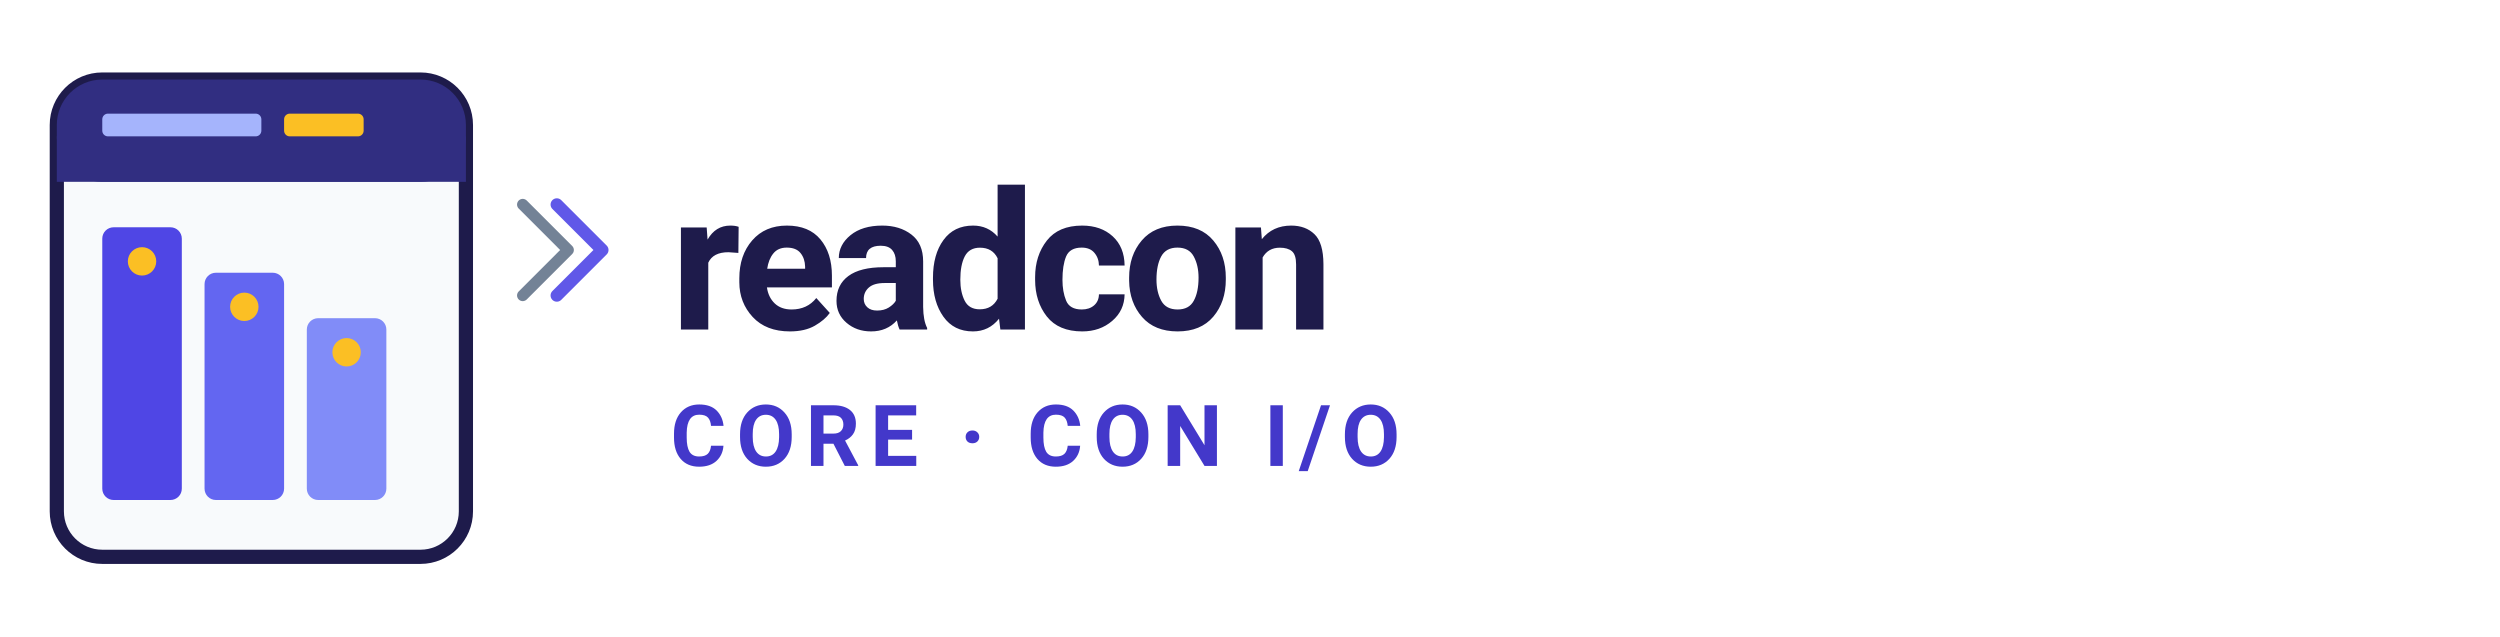
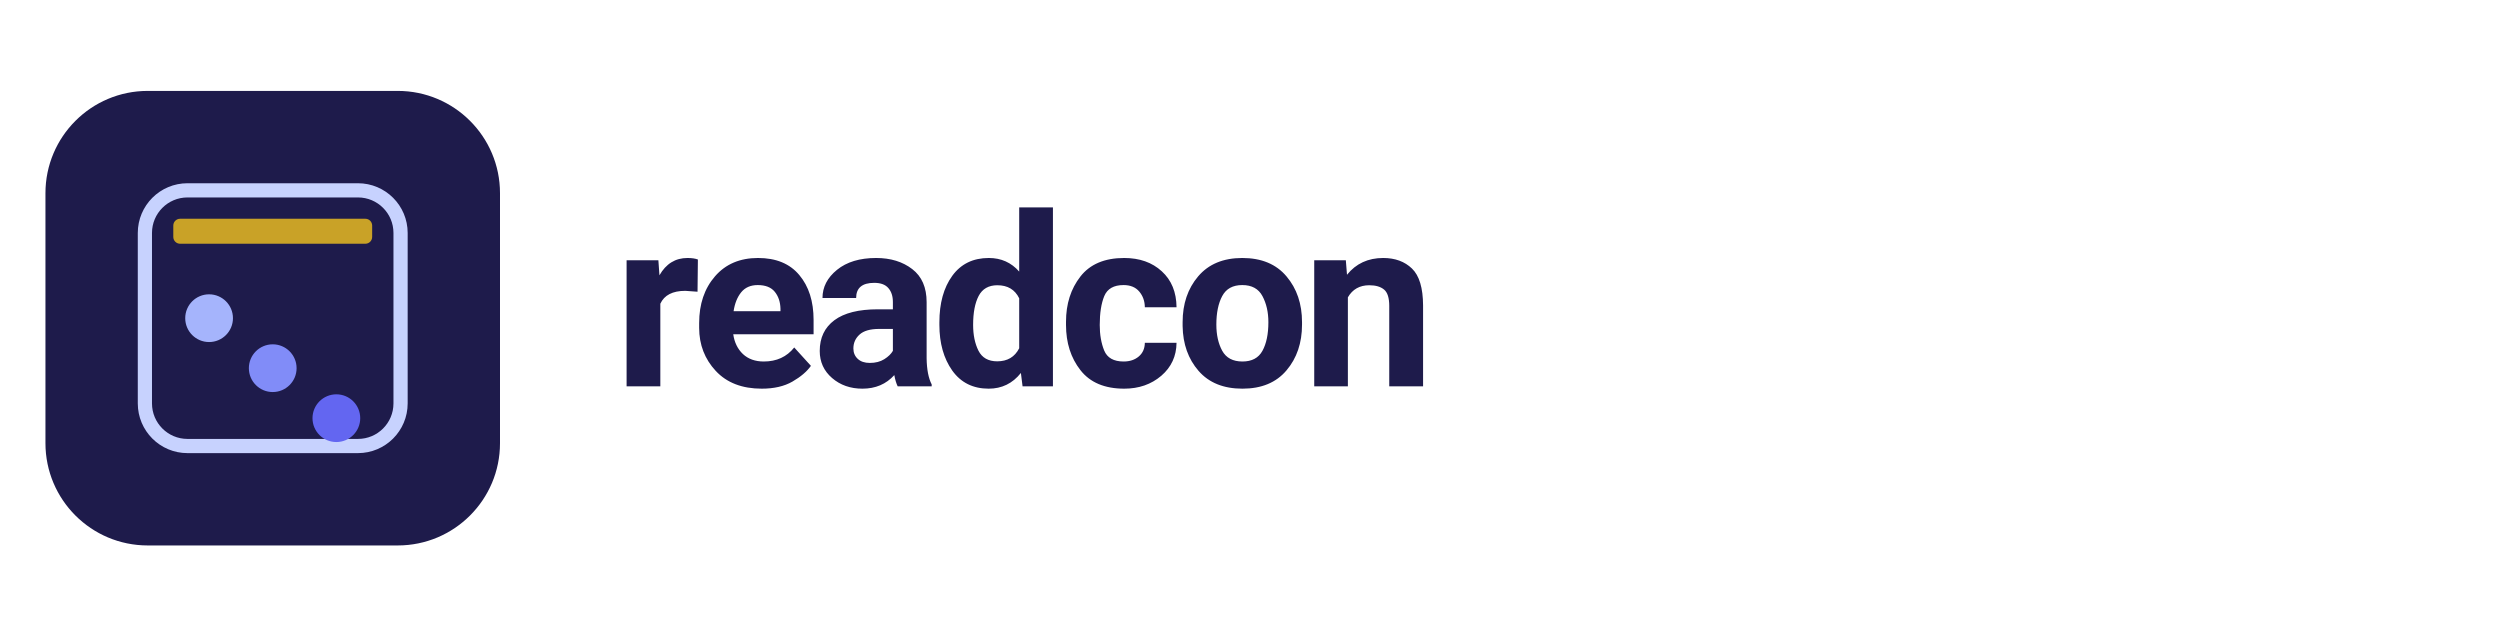
<svg xmlns="http://www.w3.org/2000/svg" width="440" height="112" viewBox="0 0 440 112" fill="none" role="img" aria-labelledby="rcTitle">
-   <rect x="10" y="14" width="72" height="84" rx="8" fill="#F8FAFC" stroke="#1E1B4B" stroke-width="2.5" />
-   <rect x="10" y="14" width="72" height="18" rx="8" fill="#312E81" />
-   <rect x="10" y="24" width="72" height="8" fill="#312E81" />
-   <rect x="18" y="20" width="28" height="4" rx="1" fill="#A5B4FC" />
-   <rect x="50" y="20" width="14" height="4" rx="1" fill="#FBBF24" />
-   <rect x="18" y="40" width="14" height="48" rx="2" fill="#4F46E5" />
-   <rect x="36" y="48" width="14" height="40" rx="2" fill="#6366F1" />
-   <rect x="54" y="56" width="14" height="32" rx="2" fill="#818CF8" />
-   <circle cx="25" cy="46" r="2.5" fill="#FBBF24" />
-   <circle cx="43" cy="54" r="2.5" fill="#FBBF24" />
-   <circle cx="61" cy="62" r="2.5" fill="#FBBF24" />
-   <g opacity="0.9">
-     <path d="M92 36 L100 44 L92 52" stroke="#64748B" stroke-width="2" fill="none" stroke-linecap="round" stroke-linejoin="round" />
-     <path d="M98 36 L106 44 L98 52" stroke="#4F46E5" stroke-width="2.2" fill="none" stroke-linecap="round" stroke-linejoin="round" />
-   </g>
-   <text x="118" y="58" font-family="ui-sans-serif, system-ui, -apple-system, 'Segoe UI', Roboto, sans-serif" font-size="34" font-weight="750" letter-spacing="-1.2" fill="#1E1B4B">readcon</text>
-   <text x="118" y="82" font-family="ui-sans-serif, system-ui, -apple-system, 'Segoe UI', Roboto, sans-serif" font-size="15" font-weight="600" letter-spacing="0.12em" fill="#4338CA">CORE · CON I/O</text>
+   <rect x="8" y="16" width="80" height="80" rx="18" fill="#1E1B4B" />
+   <rect x="25.5" y="33.5" width="45" height="45" rx="7.5" fill="none" stroke="#C7D2FE" stroke-width="2.5" />
+   <rect x="30.5" y="38.5" width="35" height="4.4" rx="1.2" fill="#C9A227" />
+   <circle cx="36.8" cy="56" r="4.2" fill="#A5B4FC" />
+   <circle cx="48" cy="64.8" r="4.2" fill="#818CF8" />
+   <circle cx="59.2" cy="73.6" r="4.2" fill="#6366F1" />
+   <text x="108" y="68" font-family="ui-sans-serif, system-ui, -apple-system, 'Segoe UI', Roboto, sans-serif" font-size="42" font-weight="750" letter-spacing="-1.4" fill="#1E1B4B">readcon</text>
</svg>
